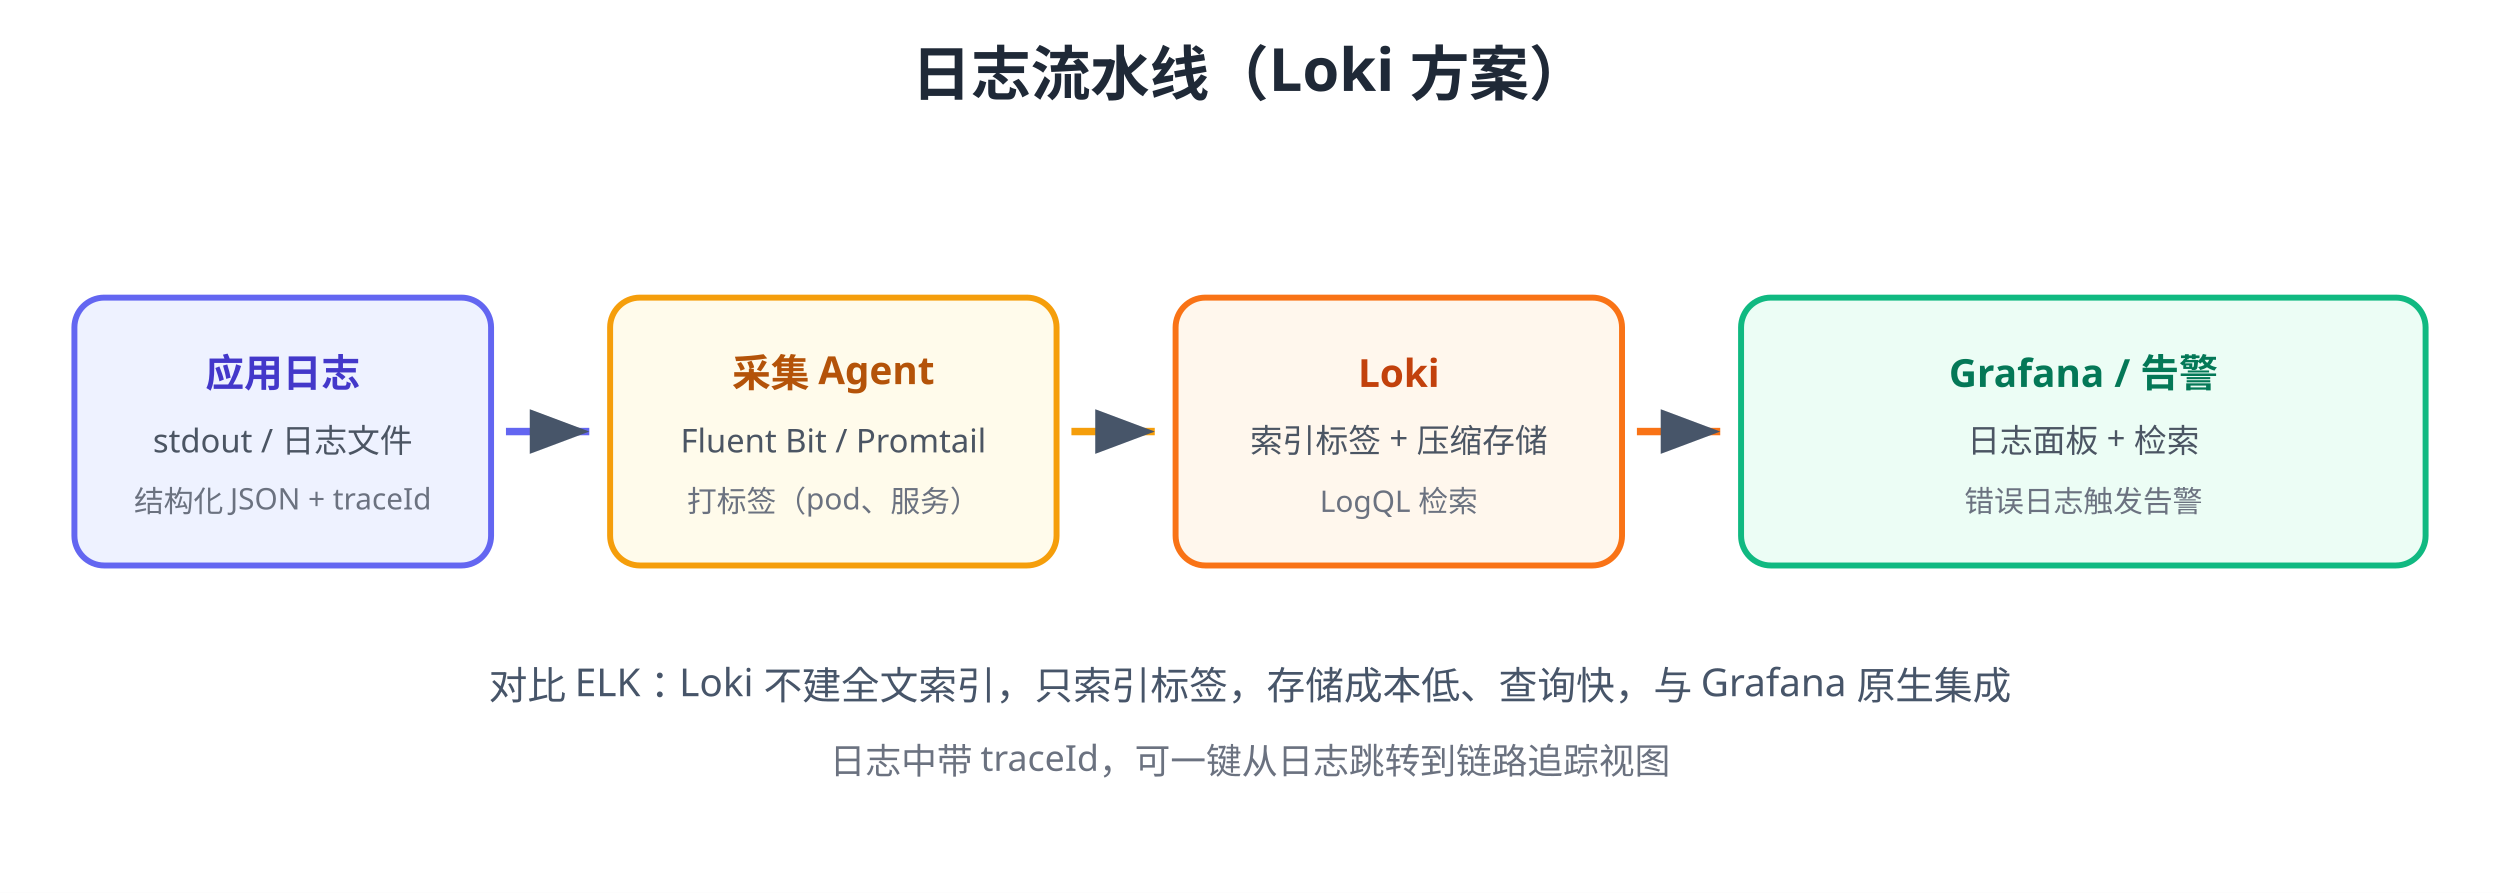
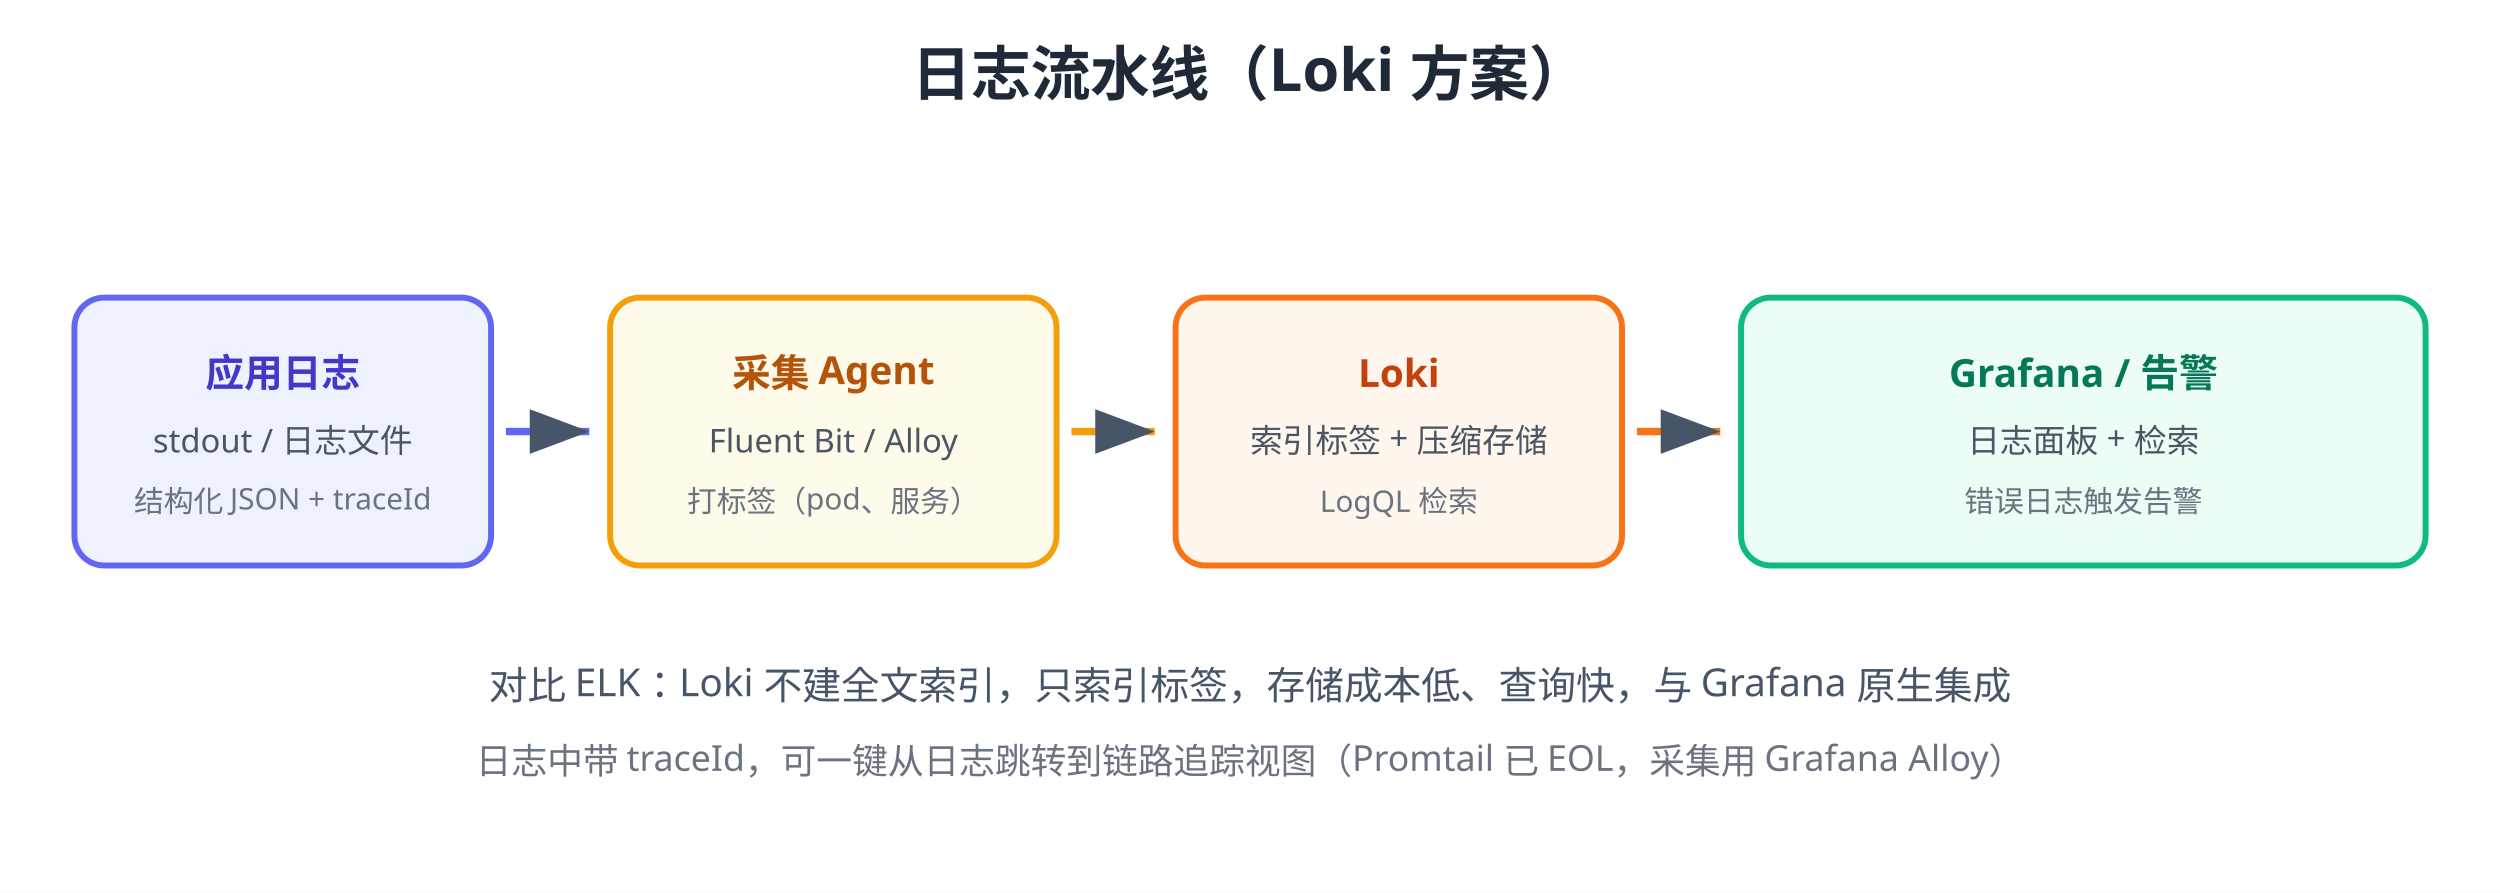
<svg xmlns="http://www.w3.org/2000/svg" width="840" height="300" viewBox="0 0 840 300" font-family="'Microsoft YaHei', 'PingFang SC', sans-serif">
  <rect width="840" height="300" fill="#ffffff" />
  <text x="420" y="32" text-anchor="middle" font-size="20" font-weight="bold" fill="#1f2937">日志流水线（Loki 方案）</text>
  <g font-size="13" text-anchor="middle">
    <rect x="25" y="100" width="140" height="90" rx="10" fill="#eef2ff" stroke="#6366f1" stroke-width="2" />
    <text x="95" y="130" fill="#4338ca" font-weight="bold">应用日志</text>
    <text x="95" y="152" fill="#4b5563" font-size="11">stdout / 日志文件</text>
    <text x="95" y="172" fill="#6b7280" font-size="10">结构化 JSON + traceId</text>
    <rect x="205" y="100" width="150" height="90" rx="10" fill="#fffbeb" stroke="#f59e0b" stroke-width="2" />
    <text x="280" y="130" fill="#b45309" font-weight="bold">采集 Agent</text>
-     <text x="280" y="152" fill="#4b5563" font-size="11">Fluent Bit / Promtail</text>
+     <text x="280" y="152" fill="#4b5563" font-size="11">Fluent Bit / Alloy</text>
    <text x="280" y="172" fill="#6b7280" font-size="10">打标签（pod、服务）</text>
    <rect x="395" y="100" width="150" height="90" rx="10" fill="#fff7ed" stroke="#f97316" stroke-width="2" />
    <text x="470" y="130" fill="#c2410c" font-weight="bold">Loki</text>
    <text x="470" y="152" fill="#4b5563" font-size="11">索引标签 + 压缩存储</text>
    <text x="470" y="172" fill="#6b7280" font-size="10">LogQL 检索</text>
    <rect x="585" y="100" width="230" height="90" rx="10" fill="#ecfdf5" stroke="#10b981" stroke-width="2" />
    <text x="700" y="130" fill="#047857" font-weight="bold">Grafana / 告警</text>
    <text x="700" y="152" fill="#4b5563" font-size="11">日志面板 + 检索</text>
    <text x="700" y="172" fill="#6b7280" font-size="10">错误日志触发告警</text>
  </g>
  <path d="M 170 145 H 198" stroke="#6366f1" stroke-width="2.5" marker-end="url(#l1)" />
  <path d="M 360 145 H 388" stroke="#f59e0b" stroke-width="2.5" marker-end="url(#l1)" />
  <path d="M 550 145 H 578" stroke="#f97316" stroke-width="2.5" marker-end="url(#l1)" />
  <text x="420" y="235" text-anchor="middle" font-size="13" fill="#475569">对比 ELK：Loki 不建全文索引，只索引标签，存储成本低、查询快，与 Grafana 原生集成</text>
-   <text x="420" y="260" text-anchor="middle" font-size="12" fill="#6b7280">日志中带 traceId，可一键从日志跳转到链路追踪视图</text>
+   <text x="420" y="260" text-anchor="middle" font-size="12" fill="#6b7280">日志中带 traceId，可一键从日志跳转到链路追踪视图（Promtail 已 EOL，采集用 Grafana Alloy）</text>
  <defs>
    <marker id="l1" markerWidth="10" markerHeight="10" refX="8" refY="3" orient="auto" markerUnits="strokeWidth">
      <path d="M0,0 L8,3 L0,6 Z" fill="#475569" />
    </marker>
  </defs>
</svg>
